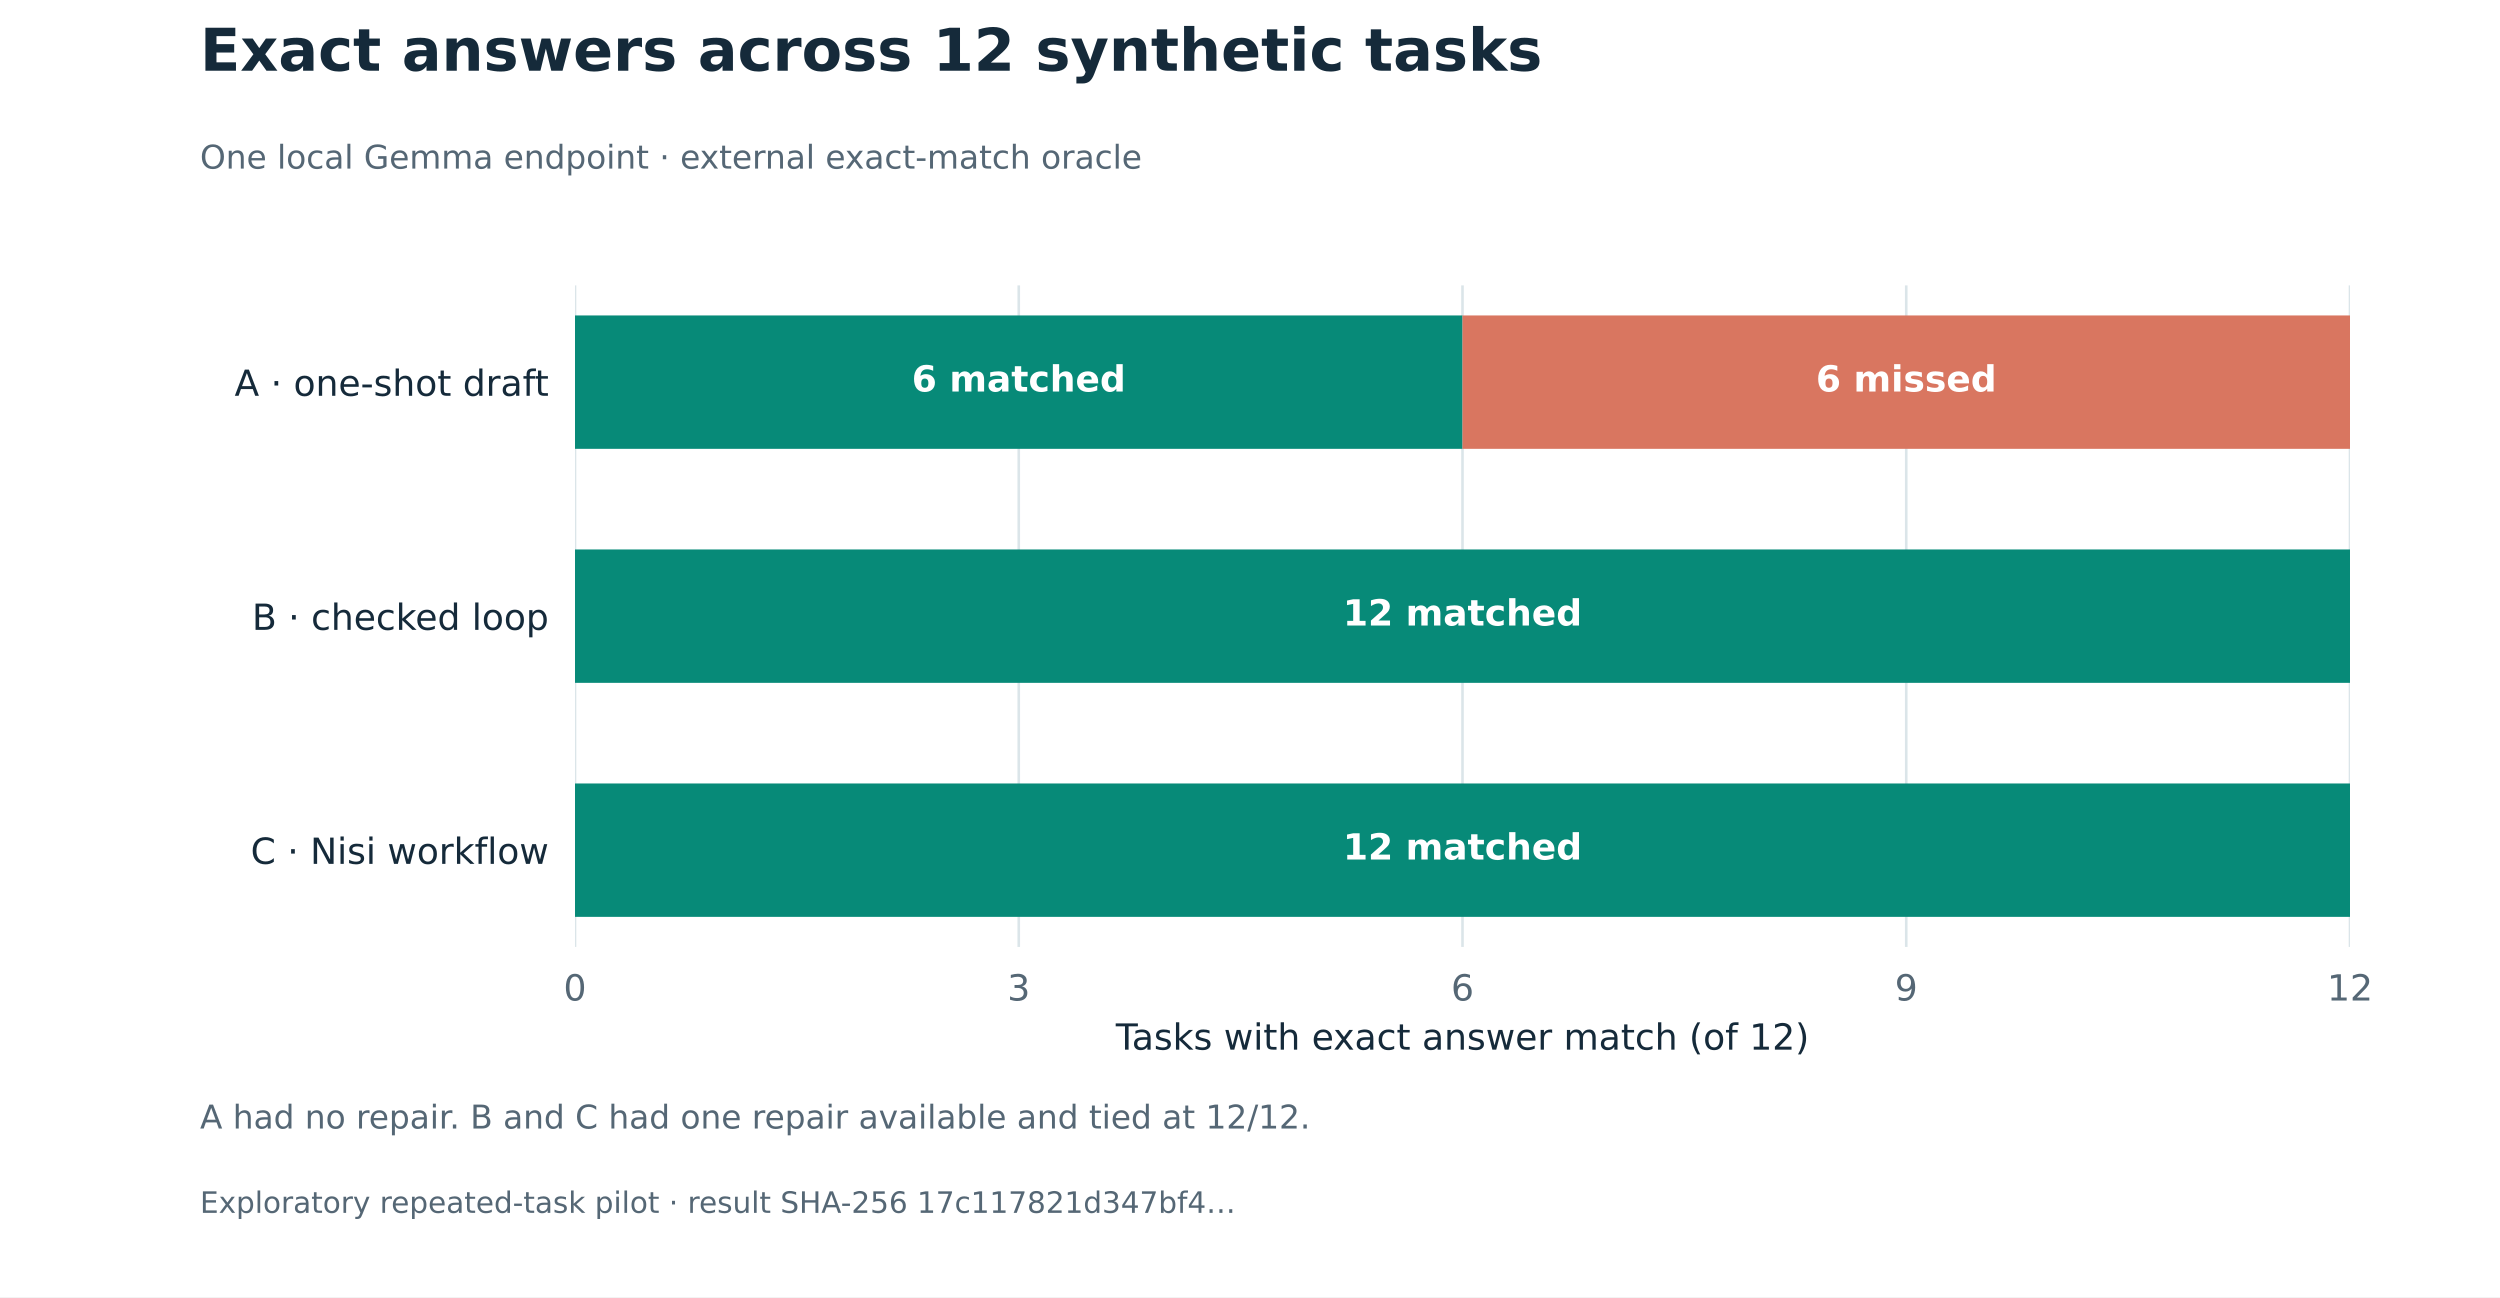
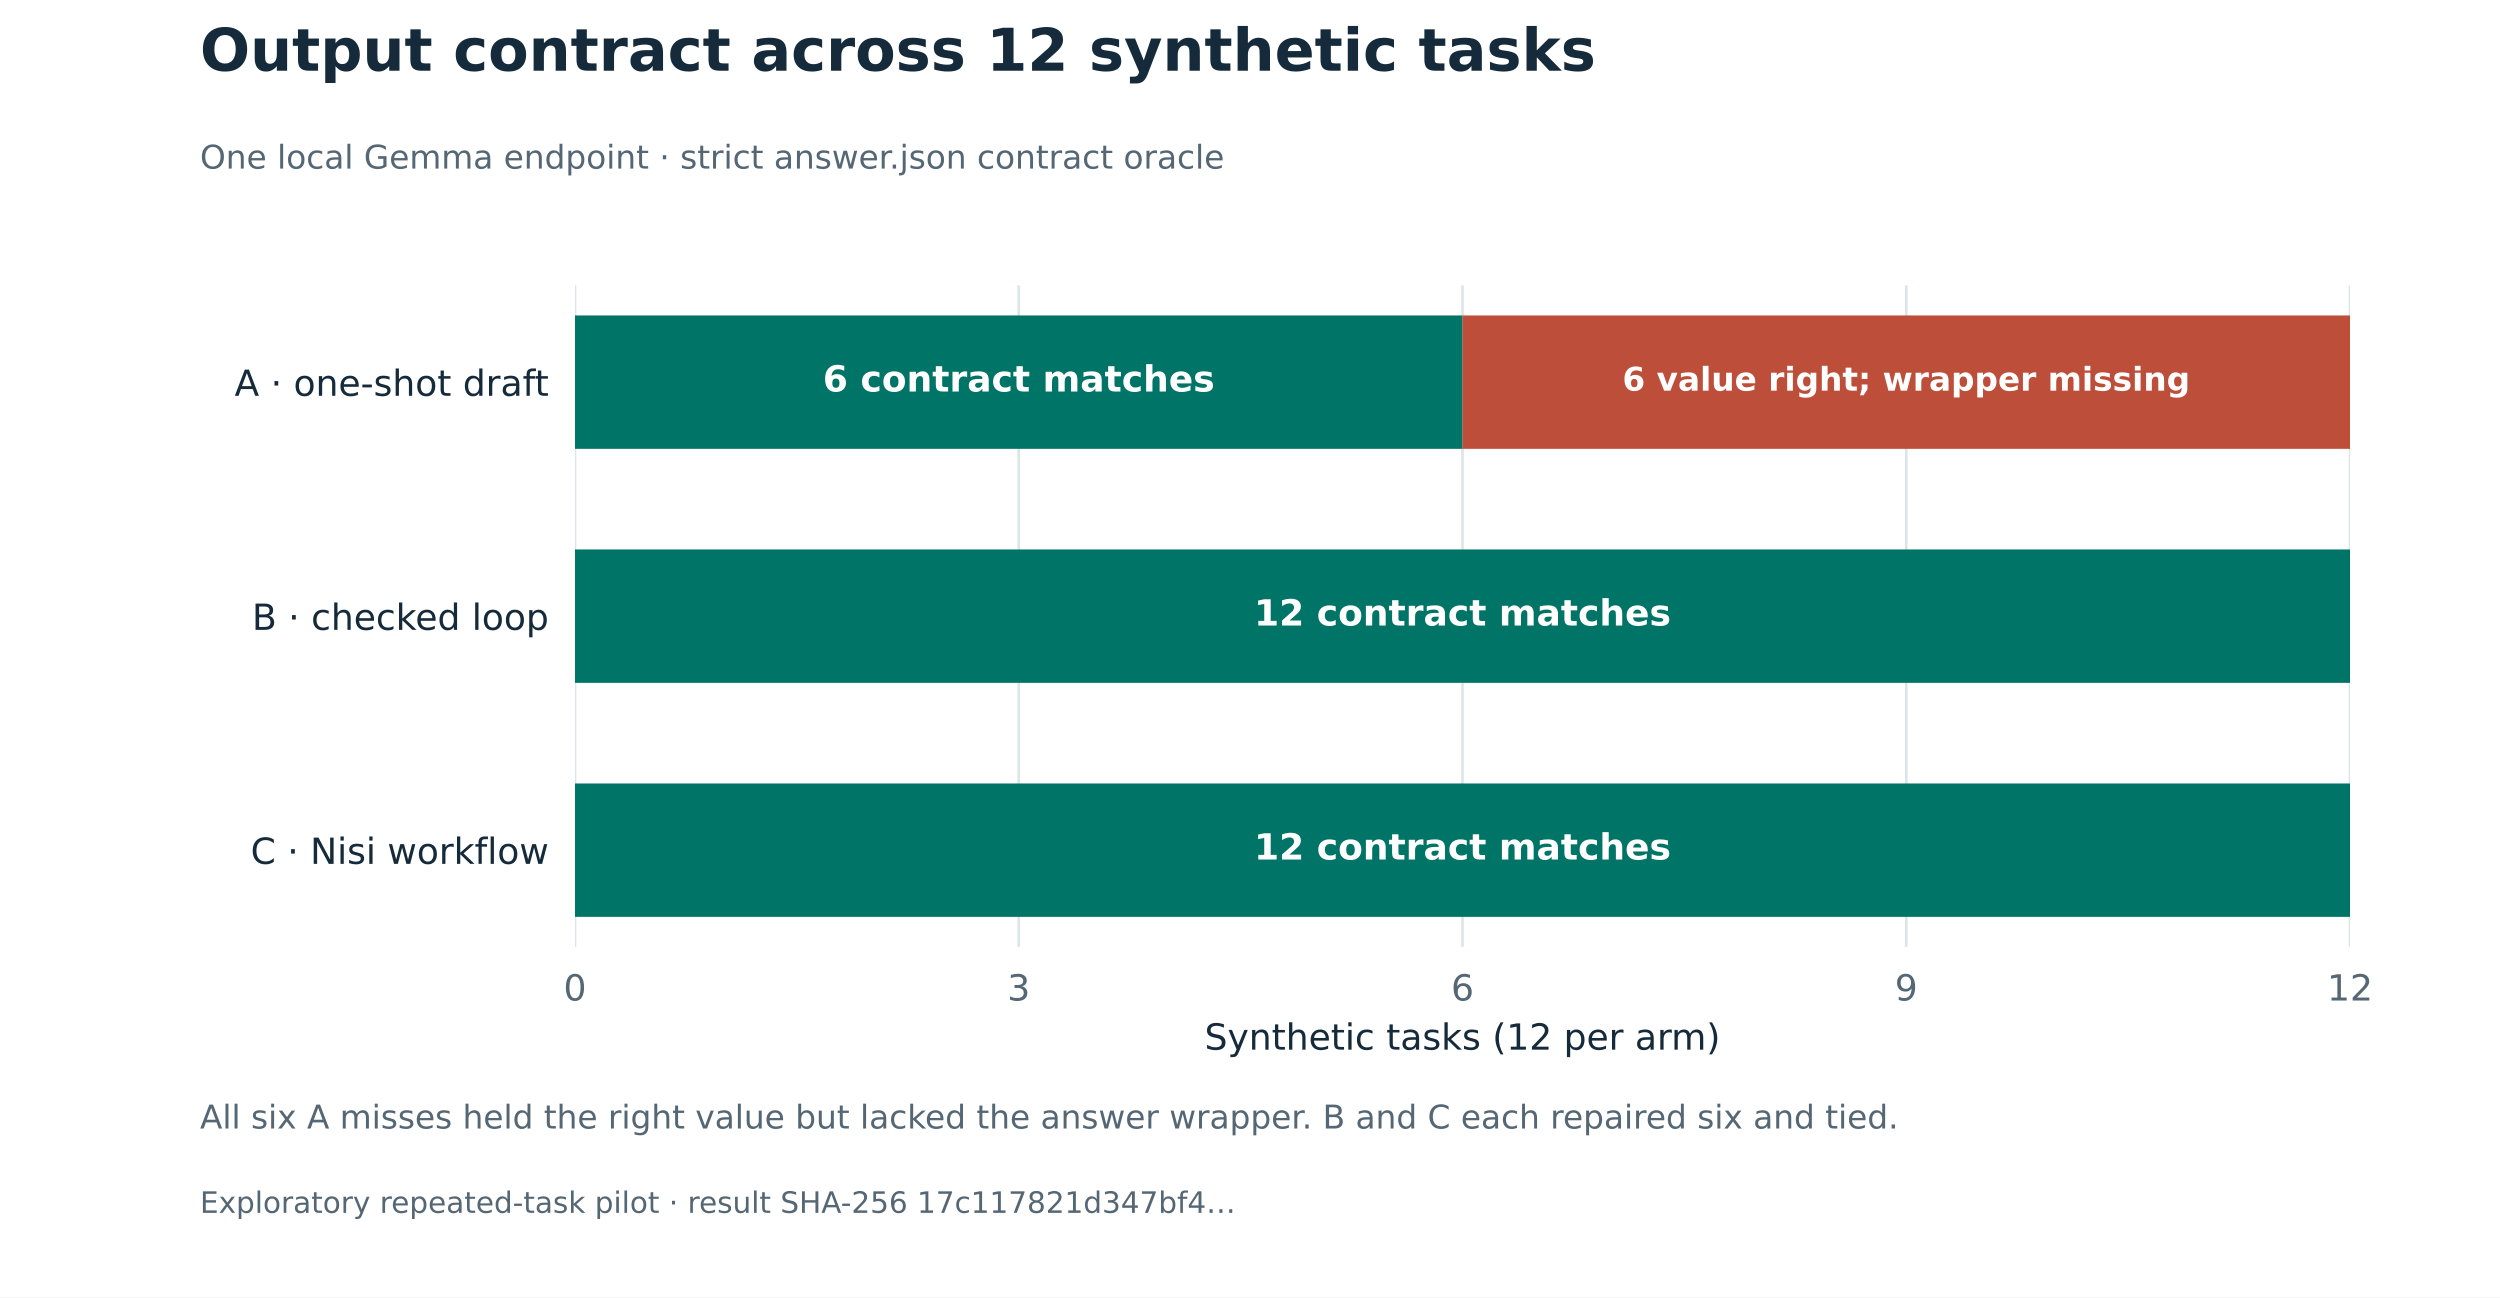
<svg xmlns="http://www.w3.org/2000/svg" width="763.2pt" height="396pt" viewBox="0 0 763.2 396" version="1.1" role="img" aria-labelledby="chart-title chart-desc">
  <defs>
    <style type="text/css">*{stroke-linejoin: round; stroke-linecap: butt}</style>
  </defs>
  <g id="figure_1">
    <g id="patch_1">
      <path d="M 0 396  L 763.2 396  L 763.2 0  L 0 0  z " style="fill: #ffffff" />
    </g>
    <g id="axes_1">
      <g id="patch_2">
        <path d="M 175.536 289.08  L 717.408 289.08  L 717.408 87.12  L 175.536 87.12  z " style="fill: #ffffff" />
      </g>
      <g id="matplotlib.axis_1">
        <g id="xtick_1">
          <g id="line2d_1">
-             <path d="M 175.536 289.08  L 175.536 87.12  " clip-path="url(#p1b9c74c9b7)" style="fill: none; stroke: #dbe5e9; stroke-width: 0.8; stroke-linecap: square" />
+             <path d="M 175.536 289.08  L 175.536 87.12  " clip-path="url(#pe787c4818a)" style="fill: none; stroke: #dbe5e9; stroke-width: 0.8; stroke-linecap: square" />
          </g>
          <g id="line2d_2" />
          <g id="text_1">
            <text style="font-size: 11px; font-family: 'DejaVu Sans'; text-anchor: middle; fill: #556775" x="175.536" y="305.437" transform="rotate(-0 175.536 305.4374)">0</text>
          </g>
        </g>
        <g id="xtick_2">
          <g id="line2d_3">
-             <path d="M 311.004 289.08  L 311.004 87.12  " clip-path="url(#p1b9c74c9b7)" style="fill: none; stroke: #dbe5e9; stroke-width: 0.8; stroke-linecap: square" />
+             <path d="M 311.004 289.08  L 311.004 87.12  " clip-path="url(#pe787c4818a)" style="fill: none; stroke: #dbe5e9; stroke-width: 0.8; stroke-linecap: square" />
          </g>
          <g id="line2d_4" />
          <g id="text_2">
            <text style="font-size: 11px; font-family: 'DejaVu Sans'; text-anchor: middle; fill: #556775" x="311.004" y="305.437" transform="rotate(-0 311.004 305.4374)">3</text>
          </g>
        </g>
        <g id="xtick_3">
          <g id="line2d_5">
-             <path d="M 446.472 289.08  L 446.472 87.12  " clip-path="url(#p1b9c74c9b7)" style="fill: none; stroke: #dbe5e9; stroke-width: 0.8; stroke-linecap: square" />
+             <path d="M 446.472 289.08  L 446.472 87.12  " clip-path="url(#pe787c4818a)" style="fill: none; stroke: #dbe5e9; stroke-width: 0.8; stroke-linecap: square" />
          </g>
          <g id="line2d_6" />
          <g id="text_3">
            <text style="font-size: 11px; font-family: 'DejaVu Sans'; text-anchor: middle; fill: #556775" x="446.472" y="305.437" transform="rotate(-0 446.472 305.4374)">6</text>
          </g>
        </g>
        <g id="xtick_4">
          <g id="line2d_7">
-             <path d="M 581.94 289.08  L 581.94 87.12  " clip-path="url(#p1b9c74c9b7)" style="fill: none; stroke: #dbe5e9; stroke-width: 0.8; stroke-linecap: square" />
+             <path d="M 581.94 289.08  L 581.94 87.12  " clip-path="url(#pe787c4818a)" style="fill: none; stroke: #dbe5e9; stroke-width: 0.8; stroke-linecap: square" />
          </g>
          <g id="line2d_8" />
          <g id="text_4">
            <text style="font-size: 11px; font-family: 'DejaVu Sans'; text-anchor: middle; fill: #556775" x="581.94" y="305.437" transform="rotate(-0 581.94 305.4374)">9</text>
          </g>
        </g>
        <g id="xtick_5">
          <g id="line2d_9">
-             <path d="M 717.408 289.08  L 717.408 87.12  " clip-path="url(#p1b9c74c9b7)" style="fill: none; stroke: #dbe5e9; stroke-width: 0.8; stroke-linecap: square" />
+             <path d="M 717.408 289.08  L 717.408 87.12  " clip-path="url(#pe787c4818a)" style="fill: none; stroke: #dbe5e9; stroke-width: 0.8; stroke-linecap: square" />
          </g>
          <g id="line2d_10" />
          <g id="text_5">
            <text style="font-size: 11px; font-family: 'DejaVu Sans'; text-anchor: middle; fill: #556775" x="717.408" y="305.437" transform="rotate(-0 717.408 305.4374)">12</text>
          </g>
        </g>
        <g id="text_6">
-           <text style="font-size: 11px; font-family: 'DejaVu Sans'; text-anchor: middle; fill: #152a3a" x="446.472" y="320.438" transform="rotate(-0 446.472 320.4383)">Tasks with exact answer match (of 12)</text>
+           <text style="font-size: 11px; font-family: 'DejaVu Sans'; text-anchor: middle; fill: #152a3a" x="446.472" y="320.438" transform="rotate(-0 446.472 320.4383)">Synthetic tasks (12 per arm)</text>
        </g>
      </g>
      <g id="matplotlib.axis_2">
        <g id="ytick_1">
          <g id="line2d_11" />
          <g id="text_7">
            <text style="font-size: 11px; font-family: 'DejaVu Sans'; text-anchor: end; fill: #152a3a" x="167.536" y="120.839" transform="rotate(-0 167.536 120.8395)">A · one-shot draft</text>
          </g>
        </g>
        <g id="ytick_2">
          <g id="line2d_12" />
          <g id="text_8">
            <text style="font-size: 11px; font-family: 'DejaVu Sans'; text-anchor: end; fill: #152a3a" x="167.536" y="192.279" transform="rotate(-0 167.536 192.2791)">B · checked loop</text>
          </g>
        </g>
        <g id="ytick_3">
          <g id="line2d_13" />
          <g id="text_9">
            <text style="font-size: 11px; font-family: 'DejaVu Sans'; text-anchor: end; fill: #152a3a" x="167.536" y="263.719" transform="rotate(-0 167.536 263.7188)">C · Nisi workflow</text>
          </g>
        </g>
      </g>
      <g id="patch_3">
-         <path d="M 175.536 137.021  L 446.472 137.021  L 446.472 96.3  L 175.536 96.3  z " clip-path="url(#p1b9c74c9b7)" style="fill: #078a78" />
+         <path d="M 175.536 137.021  L 446.472 137.021  L 446.472 96.3  L 175.536 96.3  z " clip-path="url(#pe787c4818a)" style="fill: #007466" />
      </g>
      <g id="patch_4">
-         <path d="M 446.472 137.021  L 717.408 137.021  L 717.408 96.3  L 446.472 96.3  z " clip-path="url(#p1b9c74c9b7)" style="fill: #d97660" />
+         <path d="M 446.472 137.021  L 717.408 137.021  L 717.408 96.3  L 446.472 96.3  z " clip-path="url(#pe787c4818a)" style="fill: #bd4e39" />
      </g>
      <g id="patch_5">
-         <path d="M 175.536 208.46  L 717.408 208.46  L 717.408 167.74  L 175.536 167.74  z " clip-path="url(#p1b9c74c9b7)" style="fill: #078a78" />
+         <path d="M 175.536 208.46  L 717.408 208.46  L 717.408 167.74  L 175.536 167.74  z " clip-path="url(#pe787c4818a)" style="fill: #007466" />
      </g>
      <g id="patch_6">
-         <path d="M 175.536 279.9  L 717.408 279.9  L 717.408 239.179  L 175.536 239.179  z " clip-path="url(#p1b9c74c9b7)" style="fill: #078a78" />
+         <path d="M 175.536 279.9  L 717.408 279.9  L 717.408 239.179  L 175.536 239.179  z " clip-path="url(#pe787c4818a)" style="fill: #007466" />
      </g>
      <g id="text_10">
-         <text style="font-weight: 700; font-size: 11px; font-family: 'DejaVu Sans'; text-anchor: middle; fill: #ffffff" x="311.004" y="119.518" transform="rotate(-0 311.004 119.5182)">6 matched</text>
+         <text style="font-weight: 700; font-size: 11px; font-family: 'DejaVu Sans'; text-anchor: middle; fill: #ffffff" x="311.004" y="119.518" transform="rotate(-0 311.004 119.5182)">6 contract matches</text>
      </g>
      <g id="text_11">
-         <text style="font-weight: 700; font-size: 11px; font-family: 'DejaVu Sans'; text-anchor: middle; fill: #ffffff" x="581.94" y="119.518" transform="rotate(-0 581.94 119.5182)">6 missed</text>
+         <text style="font-weight: 700; font-size: 10px; font-family: 'DejaVu Sans'; text-anchor: middle; fill: #ffffff" x="581.94" y="119.258" transform="rotate(-0 581.94 119.2584)">6 value right; wrapper missing</text>
      </g>
      <g id="text_12">
-         <text style="font-weight: 700; font-size: 11px; font-family: 'DejaVu Sans'; text-anchor: middle; fill: #ffffff" x="446.472" y="190.958" transform="rotate(-0 446.472 190.9579)">12 matched</text>
+         <text style="font-weight: 700; font-size: 11px; font-family: 'DejaVu Sans'; text-anchor: middle; fill: #ffffff" x="446.472" y="190.958" transform="rotate(-0 446.472 190.9579)">12 contract matches</text>
      </g>
      <g id="text_13">
-         <text style="font-weight: 700; font-size: 11px; font-family: 'DejaVu Sans'; text-anchor: middle; fill: #ffffff" x="446.472" y="262.398" transform="rotate(-0 446.472 262.3975)">12 matched</text>
+         <text style="font-weight: 700; font-size: 11px; font-family: 'DejaVu Sans'; text-anchor: middle; fill: #ffffff" x="446.472" y="262.398" transform="rotate(-0 446.472 262.3975)">12 contract matches</text>
      </g>
    </g>
    <g id="text_14">
-       <text style="font-weight: 700; font-size: 18px; font-family: 'DejaVu Sans'; text-anchor: start; fill: #152a3a" x="61.056" y="21.597" transform="rotate(-0 61.056 21.59719)">Exact answers across 12 synthetic tasks</text>
+       <text style="font-weight: 700; font-size: 18px; font-family: 'DejaVu Sans'; text-anchor: start; fill: #152a3a" x="61.056" y="21.597" transform="rotate(-0 61.056 21.59719)">Output contract across 12 synthetic tasks</text>
    </g>
    <g id="text_15">
-       <text style="font-size: 10px; font-family: 'DejaVu Sans'; text-anchor: start; fill: #556775" x="61.056" y="51.48" transform="rotate(-0 61.056 51.48)">One local Gemma endpoint · external exact-match oracle</text>
+       <text style="font-size: 10px; font-family: 'DejaVu Sans'; text-anchor: start; fill: #556775" x="61.056" y="51.48" transform="rotate(-0 61.056 51.48)">One local Gemma endpoint · strict answer.json contract oracle</text>
    </g>
    <g id="text_16">
-       <text style="font-size: 10px; font-family: 'DejaVu Sans'; text-anchor: start; fill: #556775" x="61.056" y="344.52" transform="rotate(-0 61.056 344.52)">A had no repair. B and C had one repair available and tied at 12/12.</text>
+       <text style="font-size: 10px; font-family: 'DejaVu Sans'; text-anchor: start; fill: #556775" x="61.056" y="344.52" transform="rotate(-0 61.056 344.52)">All six A misses held the right value but lacked the answer wrapper. B and C each repaired six and tied.</text>
    </g>
    <g id="text_17">
      <text style="font-size: 9px; font-family: 'DejaVu Sans'; text-anchor: start; fill: #556775" x="61.056" y="370.26" transform="rotate(-0 61.056 370.26)">Exploratory repeated-task pilot · result SHA-256 17c117821d347bf4…</text>
    </g>
  </g>
  <defs>
-     <clipPath id="p1b9c74c9b7">
+     <clipPath id="pe787c4818a">
      <rect x="175.536" y="87.12" width="541.872" height="201.96" />
    </clipPath>
  </defs>
</svg>
